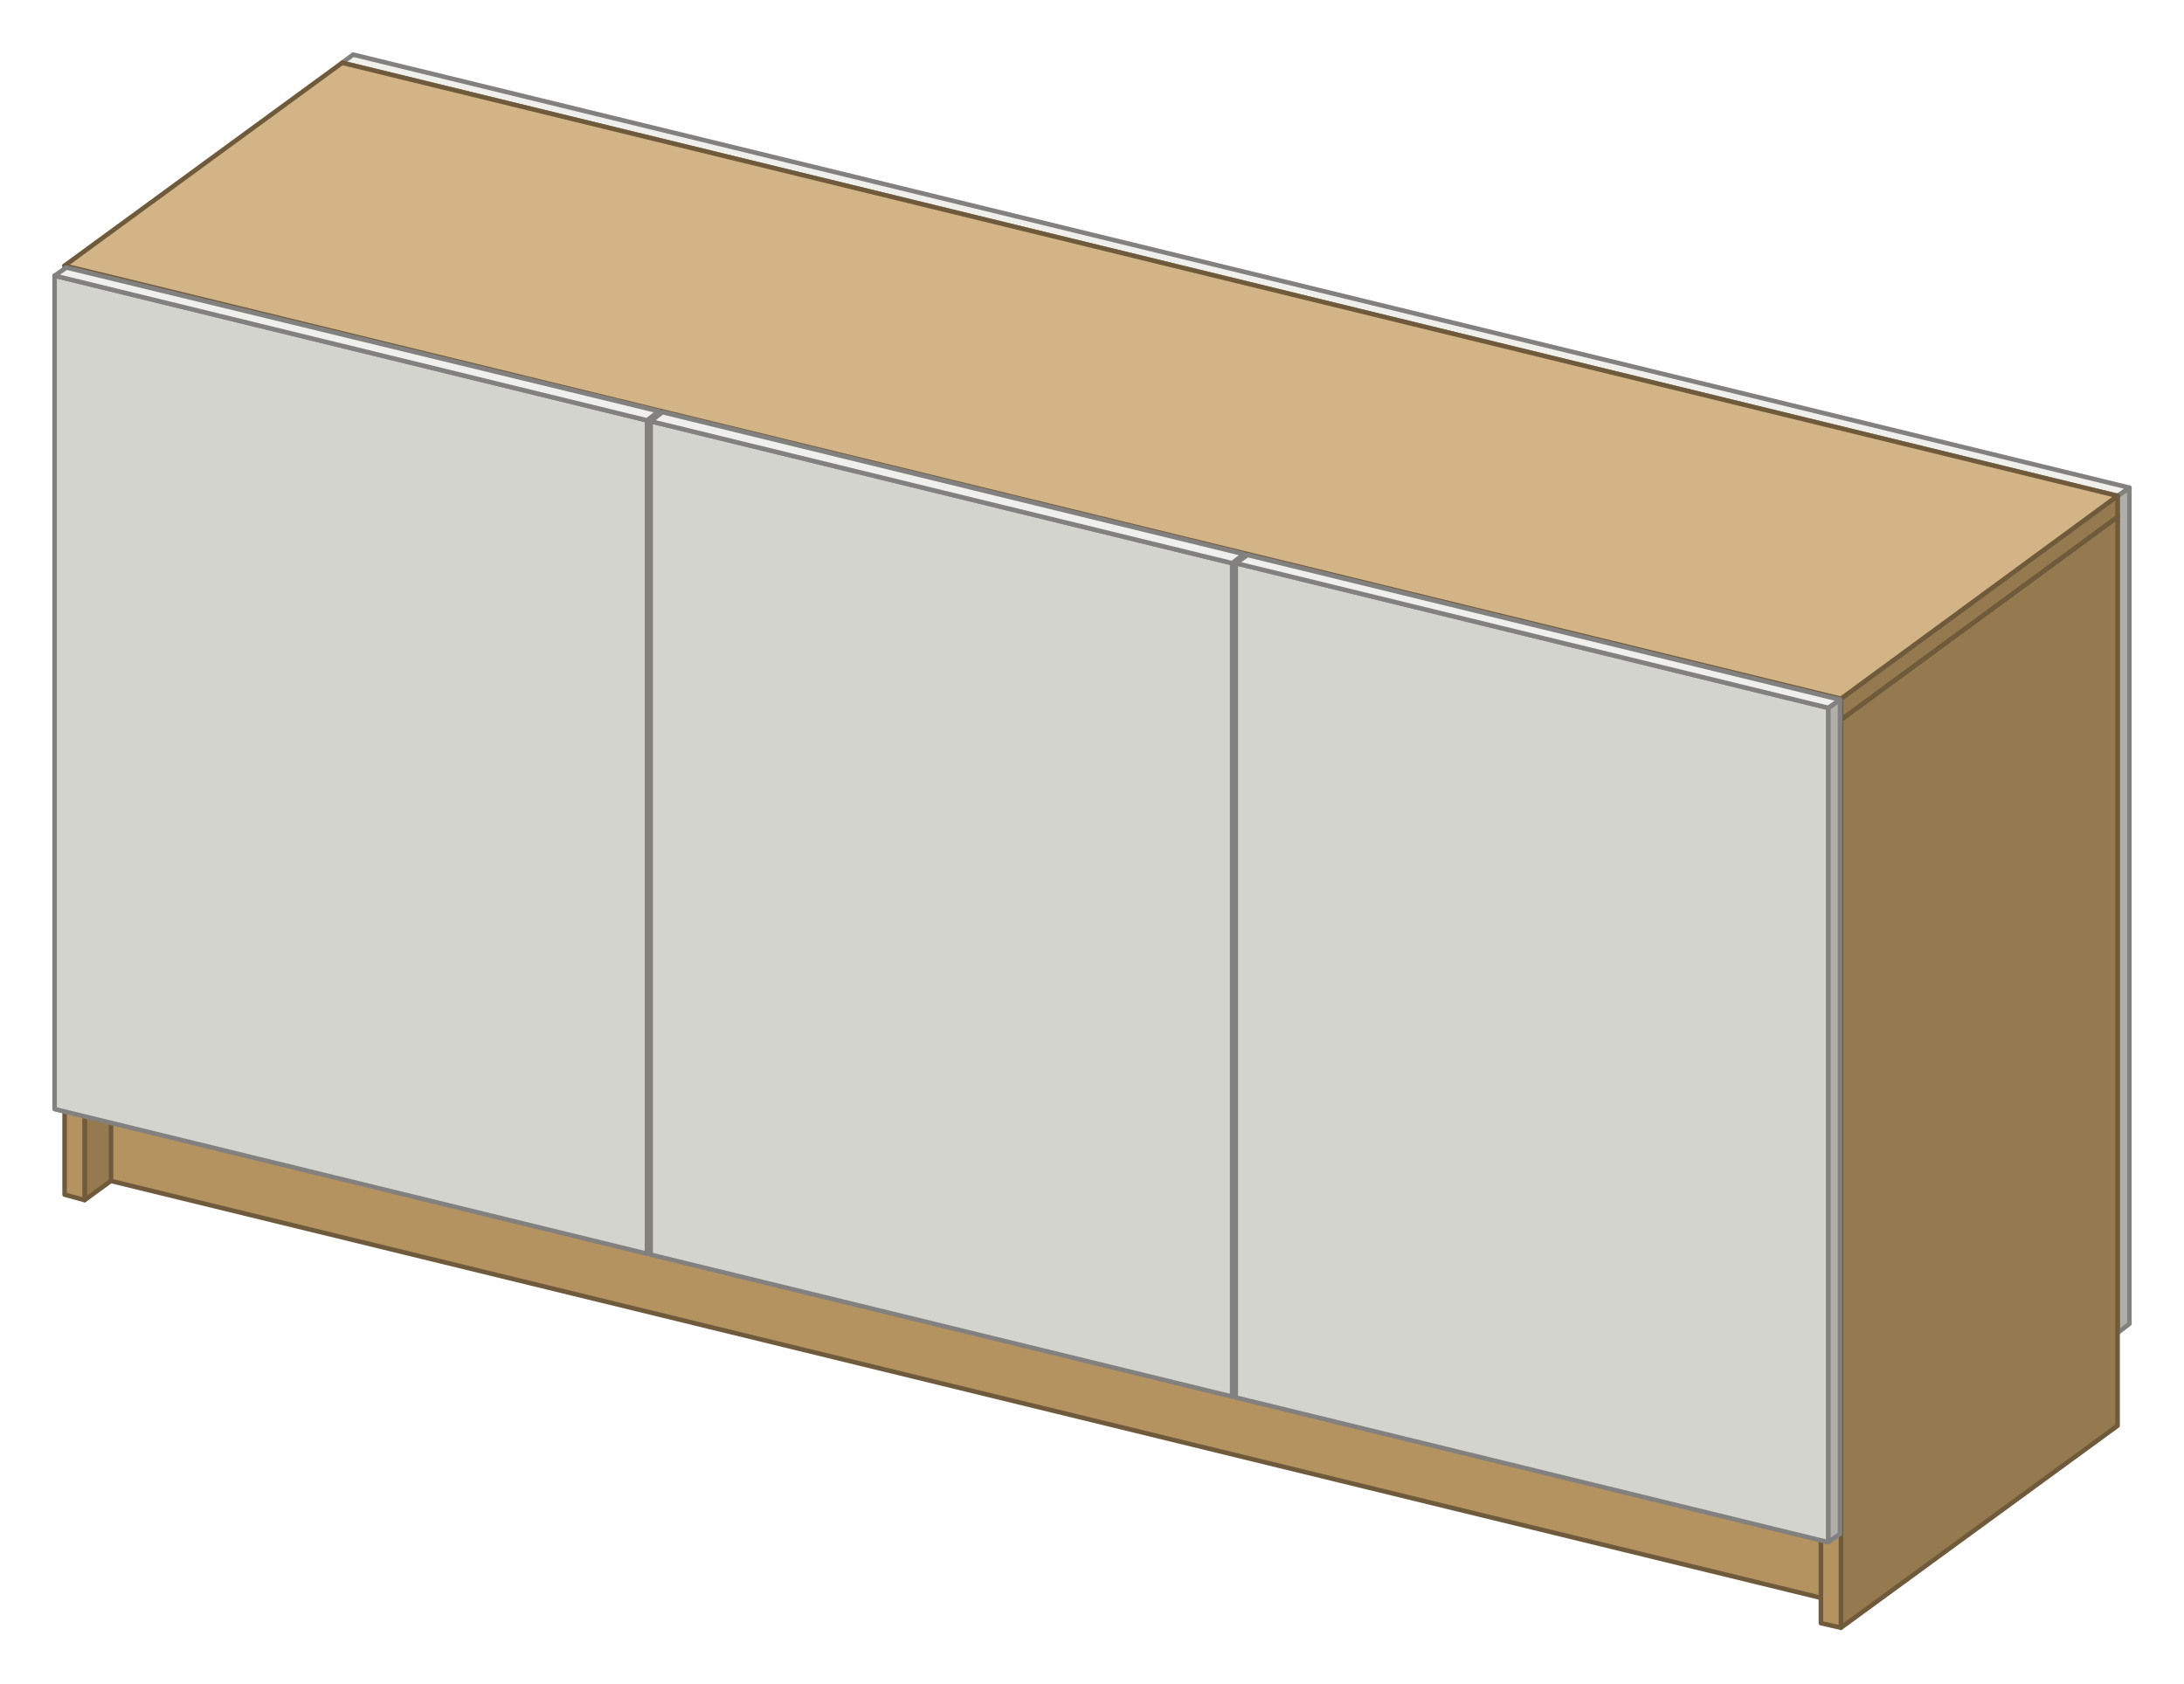
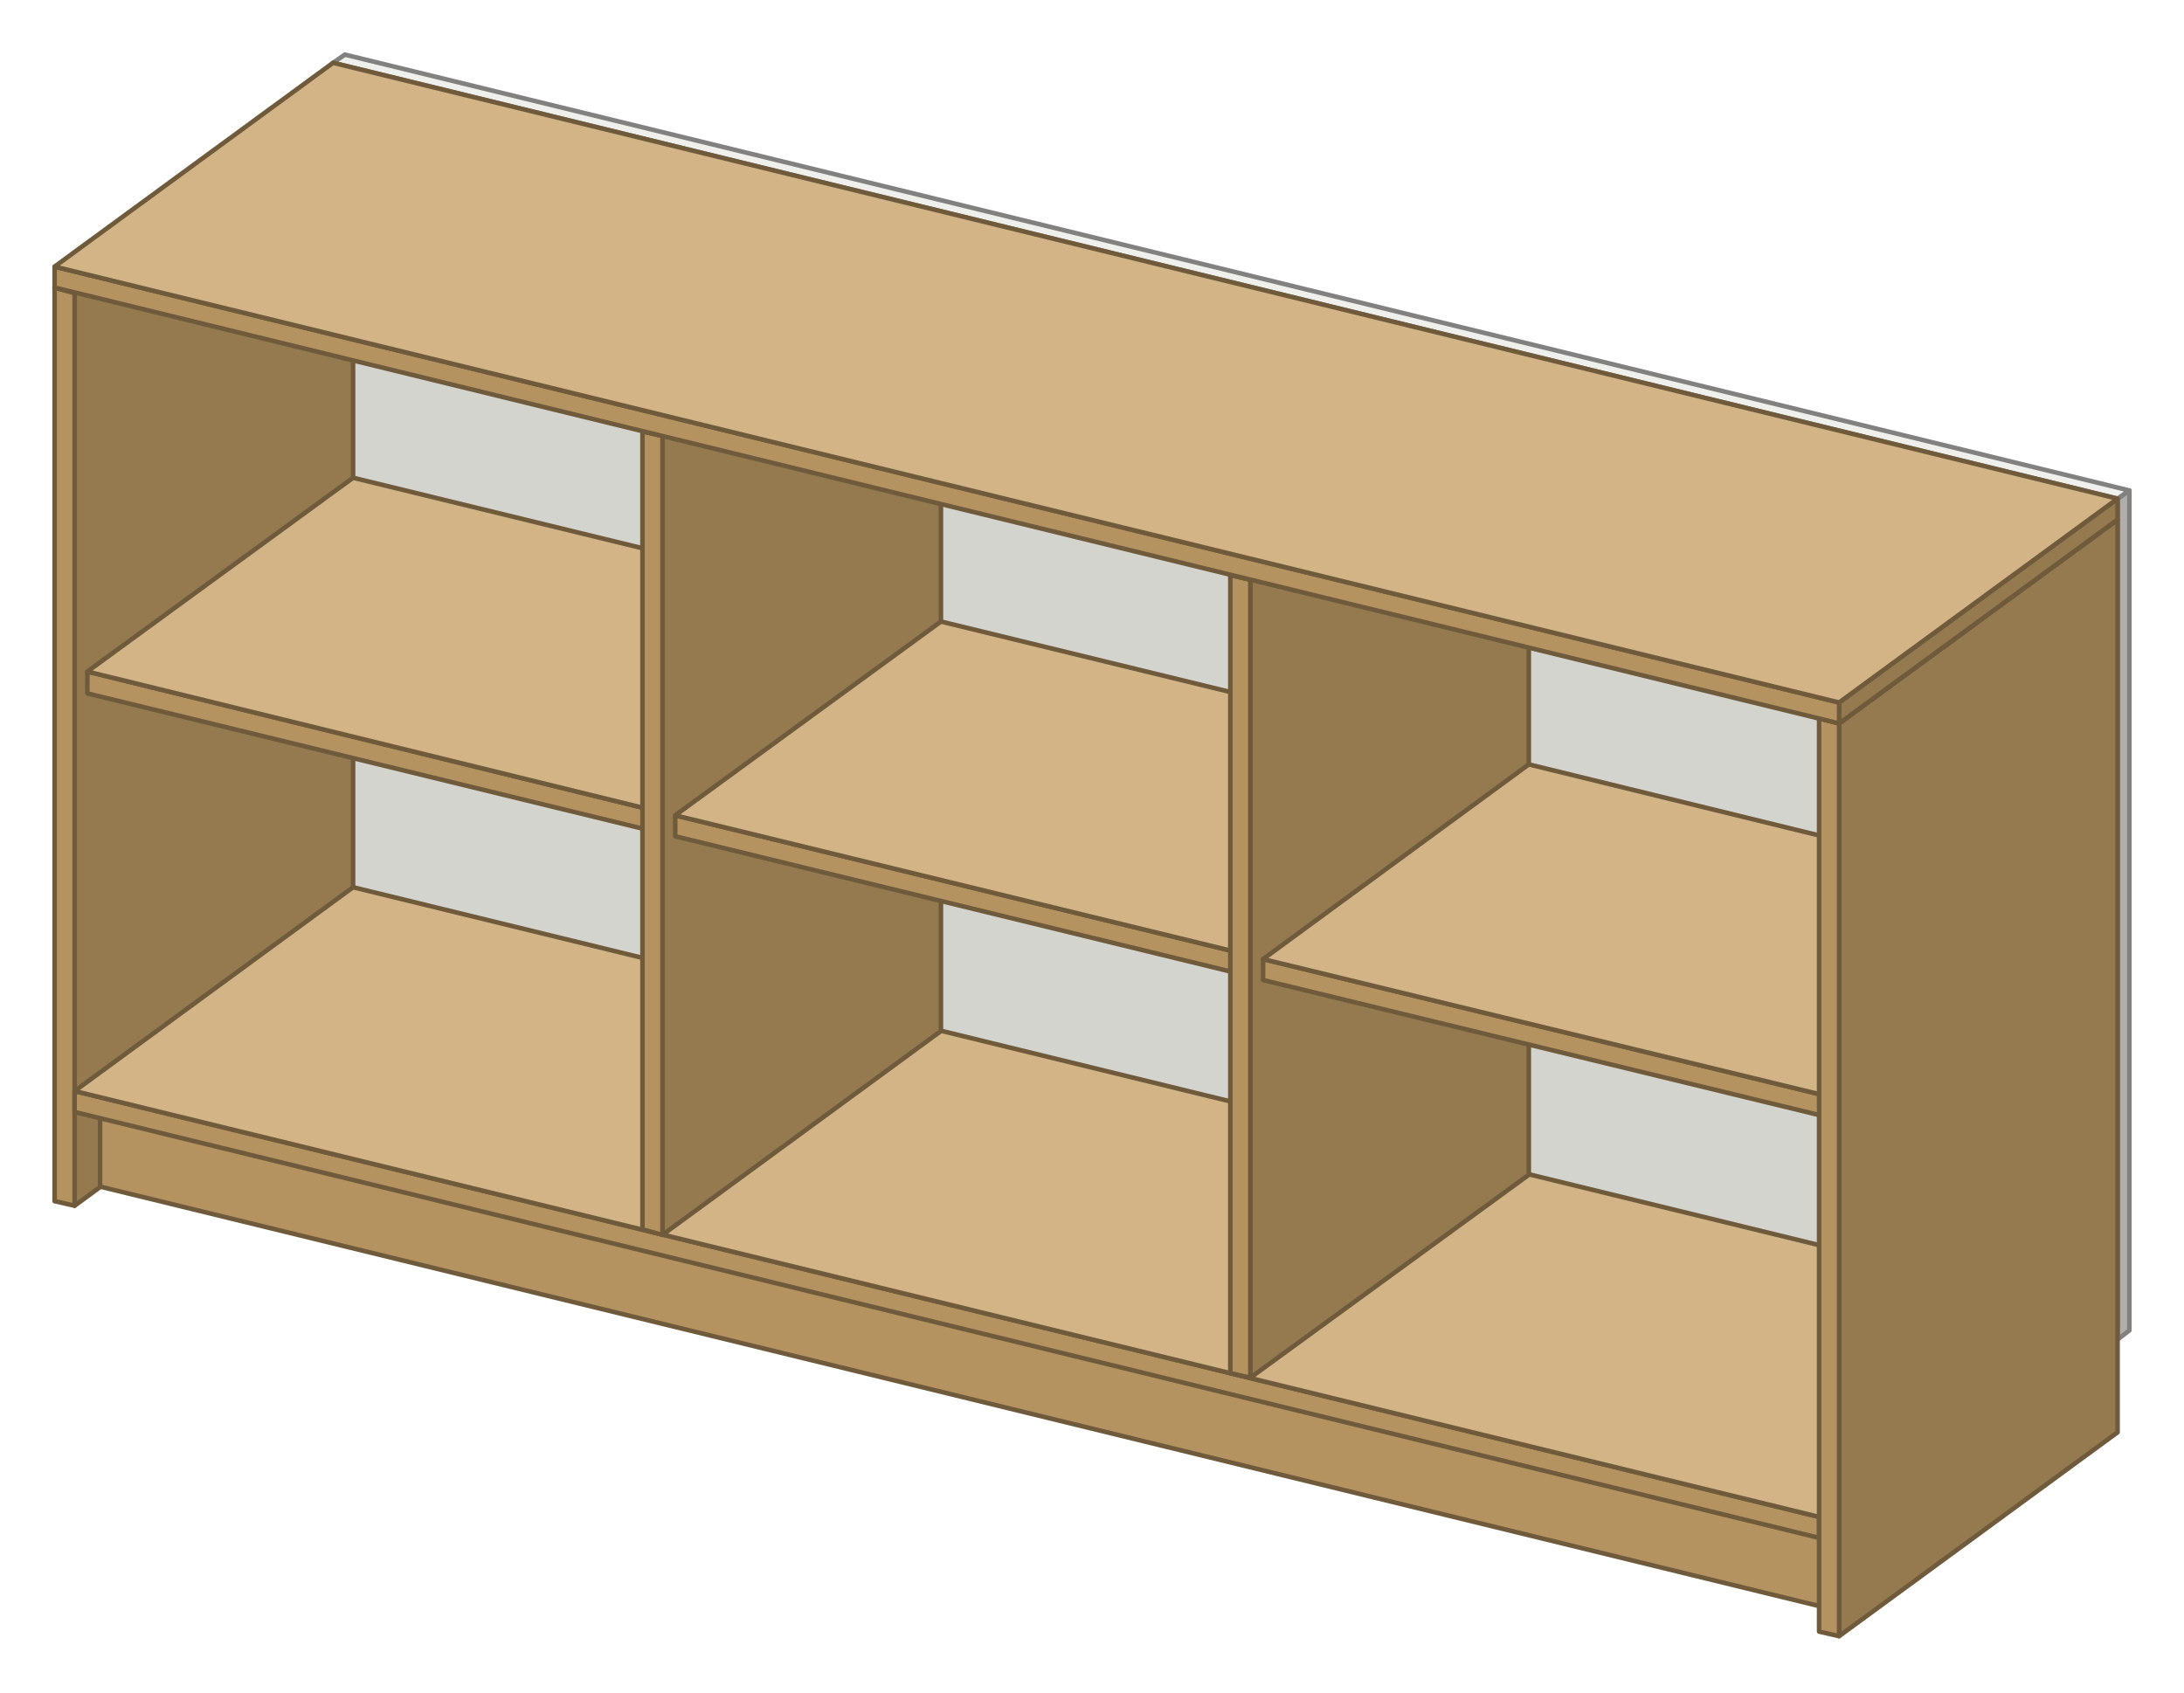
- <svg xmlns="http://www.w3.org/2000/svg" viewBox="0 0 240 185" width="240" height="185" stroke-width="0.5" stroke-linejoin="round">
-   <path d="M232.7,146.5L234,145.5L234,53.6L232.7,54.5Z" fill="#afaeaa" stroke="#82817f" />
-   <path d="M37.6,98.8L232.7,146.5L232.7,54.5L37.6,6.9Z" fill="#d4d4cf" stroke="#82817f" />
-   <path d="M37.6,6.9L232.7,54.5L234,53.6L38.8,6Z" fill="#efefeb" stroke="#82817f" />
-   <path d="M9.3,131.9L39.8,109.6L39.8,9.8L9.3,32Z" fill="#95794f" stroke="#6f5a3b" />
-   <path d="M7.1,131.3L9.3,131.9L9.3,32L7.1,31.5Z" fill="#b59360" stroke="#6f5a3b" />
-   <path d="M7.1,31.5L9.3,32L39.8,9.8L37.6,9.2Z" fill="#d3b486" stroke="#6f5a3b" />
-   <path d="M72.8,91L101.9,69.7L101.9,67.4L72.8,88.7Z" fill="#95794f" stroke="#6f5a3b" />
-   <path d="M10.7,75.8L72.8,91L72.8,88.7L10.7,73.5Z" fill="#b59360" stroke="#6f5a3b" />
-   <path d="M10.7,73.5L72.8,88.7L101.9,67.4L39.8,52.3Z" fill="#d3b486" stroke="#6f5a3b" />
-   <path d="M202.9,176.3L204.2,175.4L204.2,165.2L202.9,166.1Z" fill="#95794f" stroke="#6f5a3b" />
-   <path d="M12.2,129.8L202.9,176.3L202.9,166.1L12.2,119.6Z" fill="#b59360" stroke="#6f5a3b" />
-   <path d="M12.2,119.6L202.9,166.1L204.2,165.2L13.4,118.7Z" fill="#d3b486" stroke="#6f5a3b" />
-   <path d="M200.1,168.2L230.5,145.9L230.5,143.6L200.1,165.9Z" fill="#95794f" stroke="#6f5a3b" />
-   <path d="M9.3,121.6L200.1,168.2L200.1,165.9L9.3,119.3Z" fill="#b59360" stroke="#6f5a3b" />
-   <path d="M9.3,119.3L200.1,165.9L230.5,143.6L39.8,97.1Z" fill="#d3b486" stroke="#6f5a3b" />
-   <path d="M73.6,135L104,112.8L104,25.4L73.6,47.7Z" fill="#95794f" stroke="#6f5a3b" />
-   <path d="M71.4,134.5L73.6,135L73.6,47.7L71.4,47.2Z" fill="#b59360" stroke="#6f5a3b" />
-   <path d="M71.4,47.2L73.6,47.7L104,25.4L101.9,24.9Z" fill="#d3b486" stroke="#6f5a3b" />
-   <path d="M137.1,106.6L166.1,85.4L166.1,83.1L137.1,104.3Z" fill="#95794f" stroke="#6f5a3b" />
-   <path d="M75,91.5L137.1,106.6L137.1,104.3L75,89.2Z" fill="#b59360" stroke="#6f5a3b" />
-   <path d="M75,89.2L137.1,104.3L166.1,83.1L104,68Z" fill="#d3b486" stroke="#6f5a3b" />
-   <path d="M137.9,150.7L168.3,128.4L168.3,41.1L137.9,63.4Z" fill="#95794f" stroke="#6f5a3b" />
-   <path d="M135.7,150.2L137.9,150.7L137.9,63.4L135.7,62.9Z" fill="#b59360" stroke="#6f5a3b" />
-   <path d="M135.7,62.9L137.9,63.4L168.3,41.1L166.1,40.6Z" fill="#d3b486" stroke="#6f5a3b" />
-   <path d="M201.5,122.4L230.5,101.1L230.5,98.8L201.5,120.1Z" fill="#95794f" stroke="#6f5a3b" />
-   <path d="M139.3,107.2L201.5,122.4L201.5,120.1L139.3,104.9Z" fill="#b59360" stroke="#6f5a3b" />
-   <path d="M139.3,104.9L201.5,120.1L230.5,98.8L168.3,83.6Z" fill="#d3b486" stroke="#6f5a3b" />
-   <path d="M202.3,178.9L232.7,156.7L232.7,56.8L202.3,79.1Z" fill="#95794f" stroke="#6f5a3b" />
-   <path d="M200.1,178.4L202.3,178.9L202.3,79.1L200.1,78.6Z" fill="#b59360" stroke="#6f5a3b" />
-   <path d="M200.1,78.6L202.3,79.1L232.7,56.8L230.5,56.3Z" fill="#d3b486" stroke="#6f5a3b" />
-   <path d="M202.3,79.1L232.7,56.8L232.7,54.5L202.3,76.8Z" fill="#95794f" stroke="#6f5a3b" />
-   <path d="M7.1,31.5L202.3,79.1L202.3,76.8L7.1,29.2Z" fill="#b59360" stroke="#6f5a3b" />
-   <path d="M7.1,29.2L202.3,76.8L232.7,54.5L37.6,6.9Z" fill="#d3b486" stroke="#6f5a3b" />
-   <path d="M71.1,137.8L72.4,136.9L72.4,45.2L71.1,46.2Z" fill="#afaeaa" stroke="#82817f" />
-   <path d="M6,121.9L71.1,137.8L71.1,46.2L6,30.3Z" fill="#d4d4cf" stroke="#82817f" />
-   <path d="M6,30.3L71.1,46.2L72.4,45.2L7.3,29.4Z" fill="#efefeb" stroke="#82817f" />
-   <path d="M135.4,153.5L136.7,152.6L136.7,60.9L135.4,61.9Z" fill="#afaeaa" stroke="#82817f" />
-   <path d="M71.5,137.9L135.4,153.5L135.4,61.9L71.5,46.3Z" fill="#d4d4cf" stroke="#82817f" />
-   <path d="M71.5,46.3L135.4,61.9L136.7,60.9L72.8,45.3Z" fill="#efefeb" stroke="#82817f" />
-   <path d="M200.9,169.5L202.2,168.6L202.2,76.9L200.9,77.8Z" fill="#afaeaa" stroke="#82817f" />
-   <path d="M135.8,153.6L200.9,169.5L200.9,77.8L135.8,61.9Z" fill="#d4d4cf" stroke="#82817f" />
-   <path d="M135.8,61.9L200.9,77.8L202.2,76.9L137.1,61Z" fill="#efefeb" stroke="#82817f" />
+ <svg xmlns="http://www.w3.org/2000/svg" viewBox="0 0 240 186" width="240" height="186" stroke-width="0.5" stroke-linejoin="round">
+   <path d="M232.7,147.2L234,146.2L234,53.9L232.7,54.8Z" fill="#afaeaa" stroke="#82817f" />
+   <path d="M36.6,99.3L232.7,147.2L232.7,54.8L36.6,6.9Z" fill="#d4d4cf" stroke="#82817f" />
+   <path d="M36.6,6.9L232.7,54.8L234,53.9L37.9,6Z" fill="#efefeb" stroke="#82817f" />
+   <path d="M8.2,132.5L38.8,110.1L38.8,9.8L8.2,32.2Z" fill="#95794f" stroke="#6f5a3b" />
+   <path d="M6,132L8.2,132.5L8.2,32.2L6,31.6Z" fill="#b59360" stroke="#6f5a3b" />
+   <path d="M6,31.6L8.2,32.2L38.8,9.8L36.6,9.2Z" fill="#d3b486" stroke="#6f5a3b" />
+   <path d="M72,91.4L101.2,70L101.2,67.7L72,89.1Z" fill="#95794f" stroke="#6f5a3b" />
+   <path d="M9.6,76.2L72,91.4L72,89.1L9.6,73.8Z" fill="#b59360" stroke="#6f5a3b" />
+   <path d="M9.6,73.8L72,89.1L101.2,67.7L38.8,52.5Z" fill="#d3b486" stroke="#6f5a3b" />
+   <path d="M202.8,177.2L204,176.3L204,166L202.8,166.9Z" fill="#95794f" stroke="#6f5a3b" />
+   <path d="M11,130.4L202.8,177.2L202.8,166.9L11,120.2Z" fill="#b59360" stroke="#6f5a3b" />
+   <path d="M11,120.2L202.8,166.9L204,166L12.3,119.2Z" fill="#d3b486" stroke="#6f5a3b" />
+   <path d="M199.9,169L230.5,146.6L230.5,144.3L199.9,166.7Z" fill="#95794f" stroke="#6f5a3b" />
+   <path d="M8.2,122.2L199.9,169L199.9,166.7L8.2,119.9Z" fill="#b59360" stroke="#6f5a3b" />
+   <path d="M8.2,119.9L199.9,166.7L230.5,144.3L38.8,97.5Z" fill="#d3b486" stroke="#6f5a3b" />
+   <path d="M72.8,135.7L103.4,113.3L103.4,25.5L72.8,47.9Z" fill="#95794f" stroke="#6f5a3b" />
+   <path d="M70.6,135.1L72.8,135.7L72.8,47.9L70.6,47.4Z" fill="#b59360" stroke="#6f5a3b" />
+   <path d="M70.6,47.4L72.8,47.9L103.4,25.5L101.2,25Z" fill="#d3b486" stroke="#6f5a3b" />
+   <path d="M136.6,107.1L165.8,85.8L165.8,83.5L136.6,104.8Z" fill="#95794f" stroke="#6f5a3b" />
+   <path d="M74.2,91.9L136.6,107.1L136.6,104.8L74.2,89.6Z" fill="#b59360" stroke="#6f5a3b" />
+   <path d="M74.2,89.6L136.6,104.8L165.8,83.5L103.4,68.3Z" fill="#d3b486" stroke="#6f5a3b" />
+   <path d="M137.4,151.4L168,129.1L168,41.3L137.4,63.7Z" fill="#95794f" stroke="#6f5a3b" />
+   <path d="M135.2,150.9L137.4,151.4L137.4,63.7L135.2,63.2Z" fill="#b59360" stroke="#6f5a3b" />
+   <path d="M135.2,63.2L137.4,63.7L168,41.3L165.8,40.8Z" fill="#d3b486" stroke="#6f5a3b" />
+   <path d="M201.4,122.9L230.5,101.6L230.5,99.3L201.4,120.6Z" fill="#95794f" stroke="#6f5a3b" />
+   <path d="M138.8,107.7L201.4,122.9L201.4,120.6L138.8,105.4Z" fill="#b59360" stroke="#6f5a3b" />
+   <path d="M138.8,105.4L201.4,120.6L230.5,99.3L168,84Z" fill="#d3b486" stroke="#6f5a3b" />
+   <path d="M202.1,179.8L232.7,157.4L232.7,57.1L202.1,79.5Z" fill="#95794f" stroke="#6f5a3b" />
+   <path d="M199.9,179.3L202.1,179.8L202.1,79.5L199.9,78.9Z" fill="#b59360" stroke="#6f5a3b" />
+   <path d="M199.9,78.9L202.1,79.5L232.7,57.1L230.5,56.6Z" fill="#d3b486" stroke="#6f5a3b" />
+   <path d="M202.1,79.5L232.7,57.1L232.7,54.8L202.1,77.2Z" fill="#95794f" stroke="#6f5a3b" />
+   <path d="M6,31.6L202.1,79.5L202.1,77.2L6,29.3Z" fill="#b59360" stroke="#6f5a3b" />
+   <path d="M6,29.3L202.1,77.2L232.7,54.8L36.6,6.9Z" fill="#d3b486" stroke="#6f5a3b" />
</svg>
